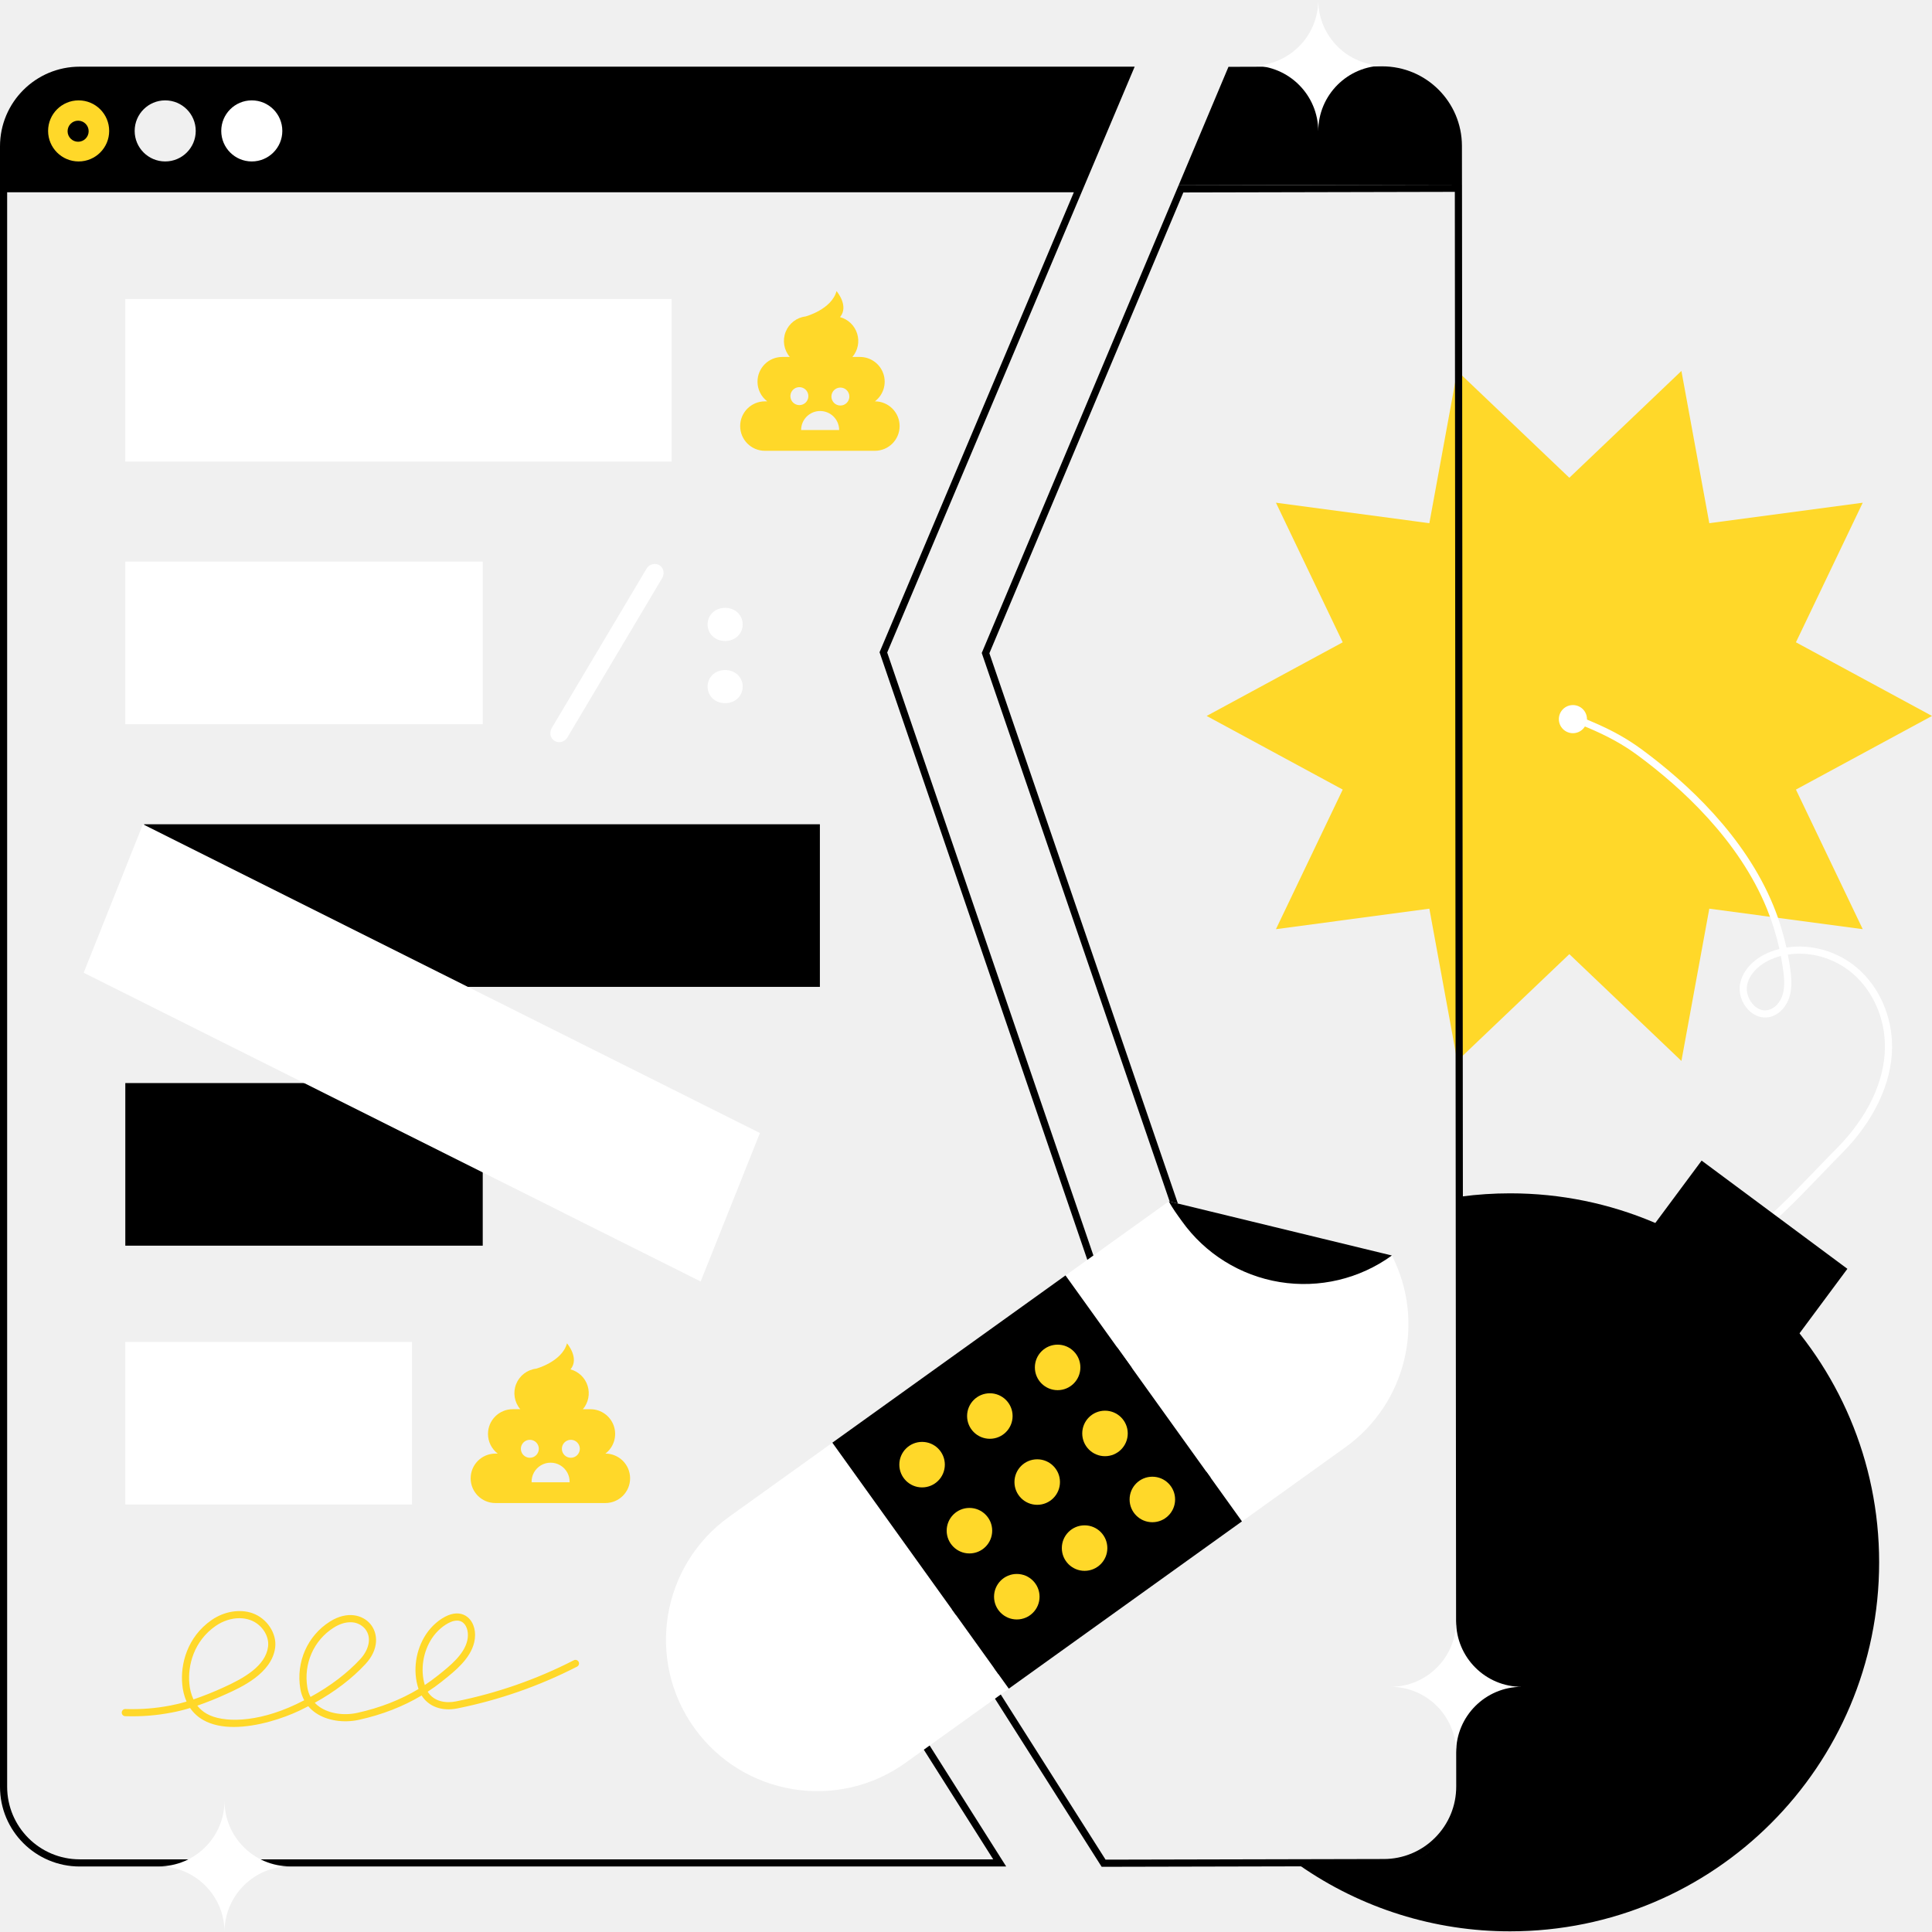
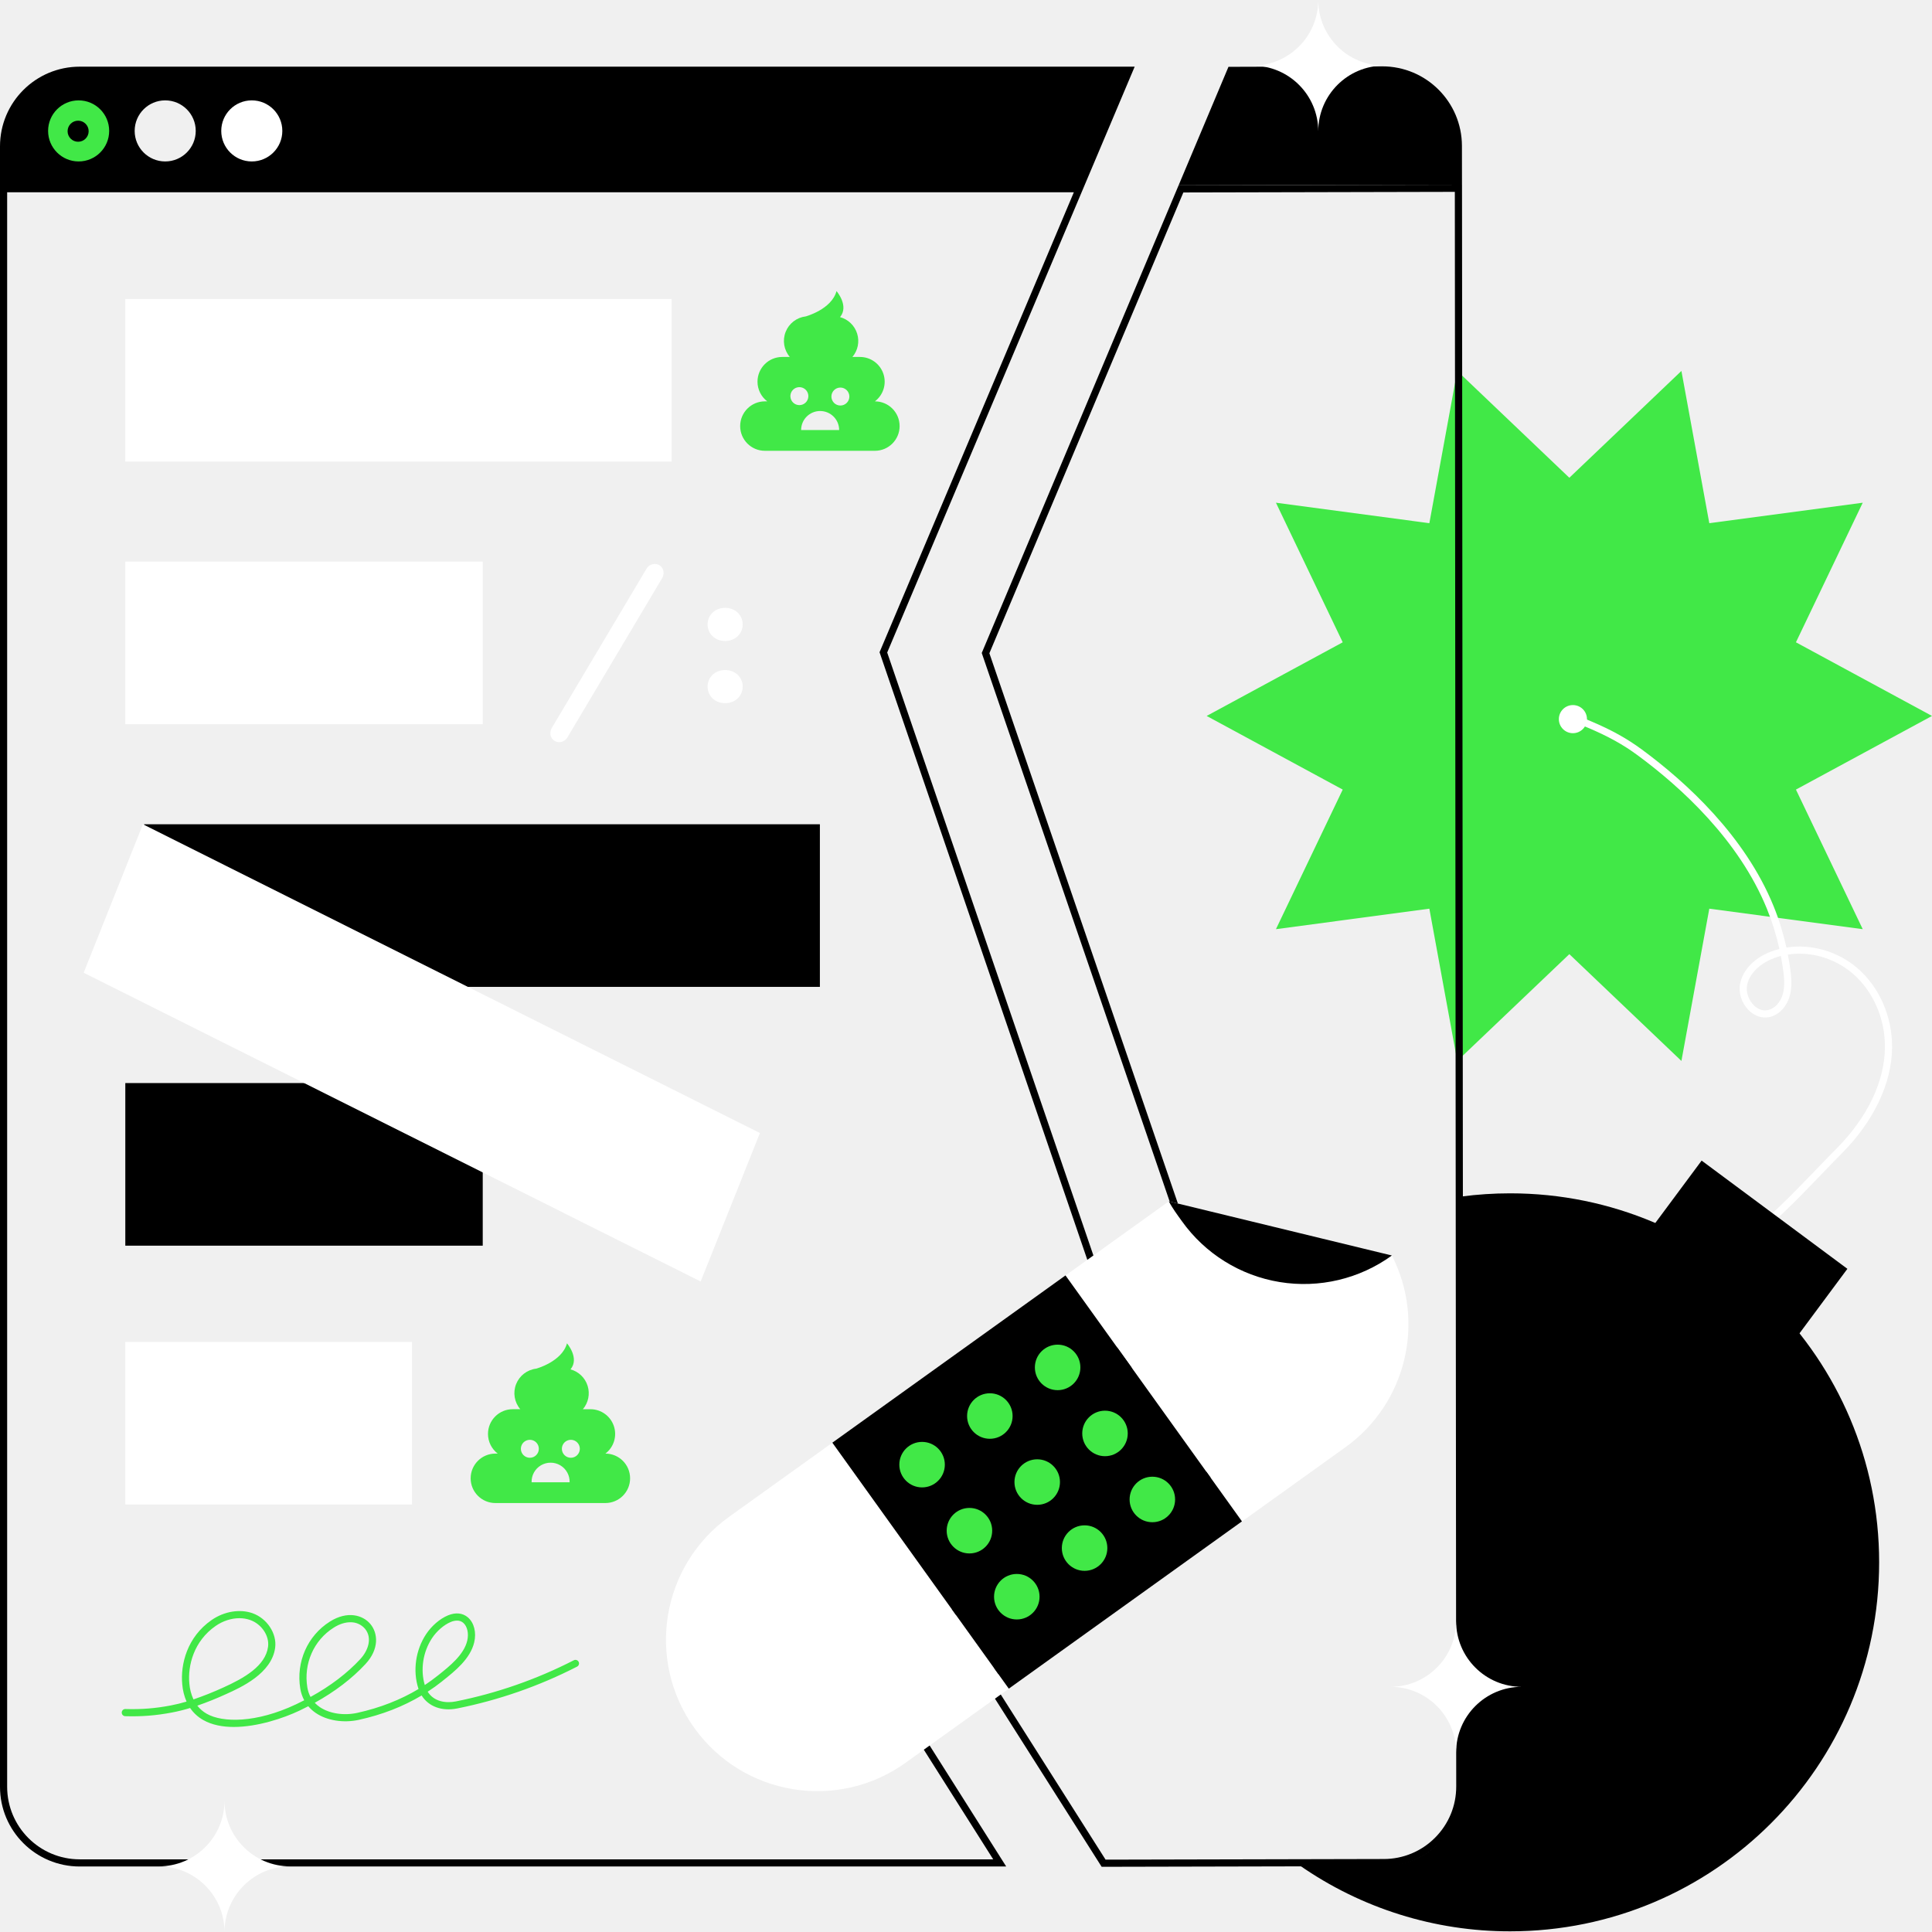
<svg xmlns="http://www.w3.org/2000/svg" viewBox="0 0 1080 1080" xml:space="preserve">
-   <path fill="#FFD829" d="m674.53 400.22 76.06 41.16-37.33 78.03 85.76-11.45 15.59 85.11 62.66-59.7 62.65 59.7 15.59-85.11 85.77 11.45-37.34-78.03 76.06-41.16-76.06-41.17 37.34-78.03-85.77 11.45-15.59-85.11-62.65 59.71-62.66-59.71-15.59 85.11-85.76-11.45 37.33 78.03z" />
+   <path fill="#41E847" d="m674.53 400.22 76.06 41.16-37.33 78.03 85.76-11.45 15.59 85.11 62.66-59.7 62.65 59.7 15.59-85.11 85.77 11.45-37.34-78.03 76.06-41.16-76.06-41.17 37.34-78.03-85.77 11.45-15.59-85.11-62.65 59.71-62.66-59.71-15.59 85.11-85.76-11.45 37.33 78.03z" />
  <path d="M774.32 1042.72a42.64 42.64 0 0 0 42.65-42.62V668.86c8.9-1.17 17.99-1.78 27.21-1.78 113.92 0 206.27 92.35 206.27 206.27 0 113.92-92.35 206.27-206.27 206.27a205.3 205.3 0 0 1-117.74-36.9h47.88z" />
  <circle fill="#FFF" cx="879.27" cy="402" r="7.86" />
  <path fill="#FFF" d="m964.7 700.15-3.29-2.28c2.77-3.98 4.9-4.31 7.4-4.31h.23c1.39 0 2.74-.06 5.01-1.65 13.68-9.54 28.13-24.57 40.88-37.82 4.02-4.18 7.82-8.13 11.48-11.8 17.41-17.46 27.1-37.6 27.28-56.73.15-16.07-6.58-31.52-18-41.33-10.12-8.7-23.73-12.56-36.26-10.64.49 2.5.9 5.02 1.26 7.55.67 4.84 1.26 10.45-.27 15.77-1.74 6.07-6.25 10.65-11.5 11.67-4 .79-8.16-.62-11.4-3.86-3.9-3.9-5.79-9.7-4.8-14.78 1.57-8.08 8.47-14.97 18.46-18.42a43.1 43.1 0 0 1 3.52-1.05 139.33 139.33 0 0 0-6.99-22.47c-15.64-38.4-47.9-67.83-72.2-85.75-8.13-6-16.46-10.62-27.82-15.43-2.6-1.1-5.3-2.25-8-3.11l1.2-3.81c2.9.92 5.67 2.1 8.36 3.24 11.67 4.94 20.23 9.7 28.64 15.9 24.71 18.22 57.53 48.18 73.53 87.45 3.03 7.44 5.44 15.2 7.2 23.18 13.72-2.16 28.63 2.03 39.68 11.53 12.3 10.57 19.55 27.17 19.39 44.4-.2 20.17-10.3 41.3-28.45 59.51a992.17 992.17 0 0 0-11.43 11.75c-12.87 13.39-27.47 28.56-41.47 38.33-3.4 2.37-5.78 2.36-7.48 2.37-1.62 0-2.35 0-4.17 2.6zm30.8-165.75c-1.02.26-2.03.56-3.02.9-6.66 2.31-14.31 7.57-15.84 15.41-.73 3.75.75 8.25 3.7 11.19 1.33 1.34 4.13 3.49 7.8 2.77 3.79-.74 7.1-4.22 8.43-8.85 1.31-4.57.76-9.68.15-14.11-.35-2.46-.75-4.9-1.22-7.31z" />
  <path d="m994.06 761.33-81.48-60.5 38.64-52.05 81.48 60.5zM600.29 107.48 492.27 363.2l-.6 1.4.5 1.45 148.25 433.52-147.18 135.75-2.45 2.26 1.78 2.82 62.64 98.98H44.55A40.58 40.58 0 0 1 4 998.86V107.48h596.29m6.03-4H0v895.38a44.54 44.54 0 0 0 44.55 44.52h517.92l-66.52-105.12 149.1-137.52-149.1-435.98 110.37-261.28zM44.55 37.27A44.54 44.54 0 0 0 0 81.79v21.69h606.32l27.97-66.21H44.55zm47.8 52.98a17.07 17.07 0 1 1 0-34.14 17.07 17.07 0 0 1 0 34.14z" />
  <circle fill="#FFF" cx="140.75" cy="73.18" r="17.07" />
-   <circle fill="#FFD829" cx="43.96" cy="73.18" r="17.07" />
+   <circle fill="#41E847" cx="43.96" cy="73.18" r="17.07" />
  <circle cx="43.67" cy="73.35" r="5.89" />
  <path fill="#FFF" d="M125.5 1080a36.7 36.7 0 0 1 36.7-36.7 36.7 36.7 0 0 1-36.7-36.7 36.7 36.7 0 0 1-36.7 36.7 36.7 36.7 0 0 1 36.7 36.7z" />
  <path d="m813.26 107.25.78 891.38c.01 10.82-4.2 21-11.84 28.66a40.3 40.3 0 0 1-28.67 11.91l-155.51.35-63.69-100.35 146.48-135.44 1.9-1.77-.84-2.47-148.8-434.35L661.5 107.59l151.77-.34m4-4-158.43.35L548.8 365.02l149.3 435.8-148.92 137.7 66.65 105.03 157.72-.35a44.54 44.54 0 0 0 44.5-44.58l-.78-895.38z" />
  <path d="m817.26 103.25-.03-21.7a44.54 44.54 0 0 0-44.6-44.46l-85.91.27-27.88 66.24 158.42-.35z" />
  <path fill="#FFF" d="M813.98 979.6a36.68 36.68 0 0 1 36.7-36.66 36.68 36.68 0 0 1-36.7-36.67 36.68 36.68 0 0 1-36.7 36.67 36.68 36.68 0 0 1 36.7 36.66zM736.91 73.4a36.7 36.7 0 0 1 36.7-36.7A36.7 36.7 0 0 1 736.91 0a36.7 36.7 0 0 1-36.7 36.7 36.7 36.7 0 0 1 36.7 36.7z" />
  <g fill="#FFF">
    <path d="M365.86 317.26c1.98 0 3.08 1.32 3.08 2.97a3.8 3.8 0 0 1-.55 1.98L315.6 411c-.55.99-1.65 1.87-2.86 1.87-1.98 0-3.08-1.32-3.08-2.97 0-.77.22-1.43.55-1.98l52.8-88.78c.55-.99 1.65-1.87 2.86-1.87z" />
    <path d="M312.73 414.86a4.86 4.86 0 0 1-5.08-4.97c0-1.08.28-2.09.84-3.01l52.8-88.77a5.42 5.42 0 0 1 4.57-2.85 4.86 4.86 0 0 1 5.08 4.97 5.8 5.8 0 0 1-.83 3.01l-52.8 88.77a5.42 5.42 0 0 1-4.58 2.85zm53.13-95.6c-.35 0-.85.38-1.1.85l-52.84 88.82c-.18.3-.27.61-.27.96 0 .67.33.97 1.08.97.36 0 .86-.38 1.11-.84l52.83-88.83c.19-.3.27-.61.27-.95 0-.68-.33-.98-1.08-.98zm39.49 22.54c4.4 0 7.81 3.08 7.81 7.26s-3.4 7.26-7.8 7.26-7.82-3.08-7.82-7.26 3.41-7.26 7.81-7.26zm0 34.75c4.4 0 7.81 3.08 7.81 7.27 0 4.18-3.4 7.26-7.8 7.26s-7.82-3.08-7.82-7.26c0-4.19 3.41-7.26 7.81-7.26z" />
    <path d="M405.35 393.08c-5.6 0-9.8-3.98-9.8-9.26s4.2-9.26 9.8-9.26 9.81 3.98 9.81 9.26-4.22 9.26-9.8 9.26zm0-14.52c-3.37 0-5.8 2.2-5.8 5.26s2.43 5.26 5.8 5.26c3.37 0 5.81-2.22 5.81-5.26s-2.44-5.26-5.8-5.26zm0-20.24c-5.6 0-9.8-3.99-9.8-9.27s4.2-9.26 9.8-9.26 9.81 3.98 9.81 9.26-4.22 9.27-9.8 9.27zm0-14.52c-3.37 0-5.8 2.2-5.8 5.26s2.43 5.26 5.8 5.26c3.37 0 5.81-2.22 5.81-5.26s-2.44-5.26-5.8-5.26z" />
  </g>
-   <path fill="#FFD829" d="M130.68 965.38c-6.23 0-12.16-1.1-17.04-3.86a21.8 21.8 0 0 1-7.37-6.74c-3.27 1-6.64 1.86-10.08 2.51-8.91 1.7-17 2.35-26.2 2.07a2 2 0 0 1-1.94-2.06c.03-1.1.95-2 2.06-1.94 8.9.26 16.72-.35 25.34-2 2.99-.57 5.95-1.3 8.83-2.16a30.7 30.7 0 0 1-2.4-9.64c-1.07-11.14 2.68-26.44 16.42-35.96 7.02-4.85 15.78-6.3 22.87-3.8 8.12 2.9 13.67 11.34 12.65 19.24-1.89 14.47-19.15 22.24-27.44 25.98a183.29 183.29 0 0 1-16.08 6.46 17.83 17.83 0 0 0 5.32 4.56c8.75 4.97 27.6 5.24 49.94-5.35a154.7 154.7 0 0 0 4.5-2.22 20.95 20.95 0 0 1-2.2-6.53c-2.46-14.87 4.04-29.59 16.58-37.48 9.73-6.13 18.38-3.7 22.64 1.42 4.21 5.07 5 13.92-2.72 22.27-7.54 8.15-17.07 15.43-28.41 21.72.84.9 1.8 1.7 2.88 2.44 5.39 3.63 13.44 4.85 21 3.17 12.63-2.8 24.06-7.26 34.14-13.32-.05-.13-.1-.26-.13-.39-3.18-9.86-1.5-21.46 4.36-30.27 3.11-4.67 7.66-8.59 12.18-10.48 4.27-1.78 8.23-1.4 11.14 1.08 3.5 2.97 4.89 8.46 3.56 14-2.2 9.22-10.67 15.96-17.47 21.37l-.6.5a101.12 101.12 0 0 1-7.93 5.7c3.47 5.57 10.14 6.56 15.77 5.43a253.54 253.54 0 0 0 65.87-22.98 2 2 0 1 1 1.82 3.56 257.48 257.48 0 0 1-66.9 23.34c-8.67 1.74-16.08-1.06-19.95-7.24-10.36 6.19-22.08 10.75-34.99 13.6-8.6 1.91-17.84.47-24.1-3.76a20.65 20.65 0 0 1-4.27-3.82 159.5 159.5 0 0 1-5.05 2.51c-8.67 4.1-23.3 9.07-36.6 9.07zm3.15-60.8c-4.46 0-9.18 1.5-13.25 4.31-12.32 8.53-15.69 22.27-14.73 32.29a26.13 26.13 0 0 0 2.3 8.8 176.06 176.06 0 0 0 16.58-6.6c11.63-5.24 23.71-12.06 25.12-22.86.8-6.1-3.61-12.67-10.02-14.94a17.9 17.9 0 0 0-6-1zm61.99 2.27c-2.75 0-5.9.88-9.25 3-11.17 7.03-16.96 20.15-14.76 33.43.32 1.94.92 3.72 1.78 5.32 11.15-6.13 20.49-13.23 27.83-21.17 4.38-4.73 6.88-11.82 2.58-16.99a10.46 10.46 0 0 0-8.18-3.59zm59.64-.93a9.4 9.4 0 0 0-3.54.8c-3.76 1.57-7.74 5.01-10.4 9-5.08 7.64-6.62 17.64-4.06 26.23a96.84 96.84 0 0 0 7.04-5.12l.62-.48c6.31-5.04 14.18-11.3 16.07-19.19.96-4.02.05-8.04-2.26-10.02a5.19 5.19 0 0 0-3.47-1.22zM489.1 224.35a13.82 13.82 0 0 0-8.37-24.81h-4.23a13.82 13.82 0 0 0-6.91-22.27c5.19-6.3-1.97-14.55-1.97-14.55-2.78 10.26-17.2 14.15-17.2 14.15a13.82 13.82 0 0 0-8.92 22.67h-4.23a13.82 13.82 0 0 0-13.82 13.82 13.8 13.8 0 0 0 5.45 11h-1.32a13.82 13.82 0 1 0 0 27.64h61.47a13.82 13.82 0 0 0 .04-27.64zm-47.26-2.68a5.02 5.02 0 1 1 10.03 0 5.02 5.02 0 0 1-10.03 0zm5.99 18.72a10.63 10.63 0 1 1 21.26 0h-21.26zm21.95-13.7a5.02 5.02 0 1 1 0-10.04 5.02 5.02 0 0 1 0 10.04zM338.43 812.57a13.82 13.82 0 0 0-8.37-24.81h-4.22a13.82 13.82 0 0 0-6.91-22.27v-.01c5.18-6.3-1.98-14.55-1.98-14.55-2.78 10.26-17.19 14.15-17.19 14.15a13.82 13.82 0 0 0-8.93 22.67h-4.22a13.82 13.82 0 0 0-13.82 13.82 13.8 13.8 0 0 0 5.45 11h-1.32a13.82 13.82 0 1 0 0 27.64h61.47a13.82 13.82 0 0 0 .04-27.64zm-47.26-2.69a5.02 5.02 0 1 1 10.04 0 5.02 5.02 0 0 1-10.04 0zm6 18.72a10.63 10.63 0 1 1 21.25 0h-21.26zm21.94-13.7a5.02 5.02 0 1 1 0-10.04 5.02 5.02 0 0 1 0 10.04z" />
+   <path fill="#41E847" d="M130.68 965.38c-6.23 0-12.16-1.1-17.04-3.86a21.8 21.8 0 0 1-7.37-6.74c-3.27 1-6.64 1.86-10.08 2.51-8.91 1.7-17 2.35-26.2 2.07a2 2 0 0 1-1.94-2.06c.03-1.1.95-2 2.06-1.94 8.9.26 16.72-.35 25.34-2 2.99-.57 5.95-1.3 8.83-2.16a30.7 30.7 0 0 1-2.4-9.64c-1.07-11.14 2.68-26.44 16.42-35.96 7.02-4.85 15.78-6.3 22.87-3.8 8.12 2.9 13.67 11.34 12.65 19.24-1.89 14.47-19.15 22.24-27.44 25.98a183.29 183.29 0 0 1-16.08 6.46 17.83 17.83 0 0 0 5.32 4.56c8.75 4.97 27.6 5.24 49.94-5.35a154.7 154.7 0 0 0 4.5-2.22 20.95 20.95 0 0 1-2.2-6.53c-2.46-14.87 4.04-29.59 16.58-37.48 9.73-6.13 18.38-3.7 22.64 1.42 4.21 5.07 5 13.92-2.72 22.27-7.54 8.15-17.07 15.43-28.41 21.72.84.9 1.8 1.7 2.88 2.44 5.39 3.63 13.44 4.85 21 3.17 12.63-2.8 24.06-7.26 34.14-13.32-.05-.13-.1-.26-.13-.39-3.18-9.86-1.5-21.46 4.36-30.27 3.11-4.67 7.66-8.59 12.18-10.48 4.27-1.78 8.23-1.4 11.14 1.08 3.5 2.97 4.89 8.46 3.56 14-2.2 9.22-10.67 15.96-17.47 21.37l-.6.5a101.12 101.12 0 0 1-7.93 5.7c3.47 5.57 10.14 6.56 15.77 5.43a253.54 253.54 0 0 0 65.87-22.98 2 2 0 1 1 1.82 3.56 257.48 257.48 0 0 1-66.9 23.34c-8.67 1.74-16.08-1.06-19.95-7.24-10.36 6.19-22.08 10.75-34.99 13.6-8.6 1.91-17.84.47-24.1-3.76a20.65 20.65 0 0 1-4.27-3.82 159.5 159.5 0 0 1-5.05 2.51c-8.67 4.1-23.3 9.07-36.6 9.07zm3.15-60.8c-4.46 0-9.18 1.5-13.25 4.31-12.32 8.53-15.69 22.27-14.73 32.29a26.13 26.13 0 0 0 2.3 8.8 176.06 176.06 0 0 0 16.58-6.6c11.63-5.24 23.71-12.06 25.12-22.86.8-6.1-3.61-12.67-10.02-14.94a17.9 17.9 0 0 0-6-1zm61.99 2.27c-2.75 0-5.9.88-9.25 3-11.17 7.03-16.96 20.15-14.76 33.43.32 1.94.92 3.72 1.78 5.32 11.15-6.13 20.49-13.23 27.83-21.17 4.38-4.73 6.88-11.82 2.58-16.99a10.46 10.46 0 0 0-8.18-3.59zm59.64-.93a9.4 9.4 0 0 0-3.54.8c-3.76 1.57-7.74 5.01-10.4 9-5.08 7.64-6.62 17.64-4.06 26.23a96.84 96.84 0 0 0 7.04-5.12l.62-.48c6.31-5.04 14.18-11.3 16.07-19.19.96-4.02.05-8.04-2.26-10.02a5.19 5.19 0 0 0-3.47-1.22zM489.1 224.35a13.82 13.82 0 0 0-8.37-24.81h-4.23a13.82 13.82 0 0 0-6.91-22.27c5.19-6.3-1.97-14.55-1.97-14.55-2.78 10.26-17.2 14.15-17.2 14.15a13.82 13.82 0 0 0-8.92 22.67h-4.23a13.82 13.82 0 0 0-13.82 13.82 13.8 13.8 0 0 0 5.45 11h-1.32a13.82 13.82 0 1 0 0 27.64h61.47a13.82 13.82 0 0 0 .04-27.64zm-47.26-2.68a5.02 5.02 0 1 1 10.03 0 5.02 5.02 0 0 1-10.03 0zm5.99 18.72a10.63 10.63 0 1 1 21.26 0h-21.26zm21.95-13.7a5.02 5.02 0 1 1 0-10.04 5.02 5.02 0 0 1 0 10.04zM338.43 812.57a13.82 13.82 0 0 0-8.37-24.81h-4.22a13.82 13.82 0 0 0-6.91-22.27v-.01c5.18-6.3-1.98-14.55-1.98-14.55-2.78 10.26-17.19 14.15-17.19 14.15a13.82 13.82 0 0 0-8.93 22.67h-4.22a13.82 13.82 0 0 0-13.82 13.82 13.8 13.8 0 0 0 5.45 11h-1.32a13.82 13.82 0 1 0 0 27.64h61.47a13.82 13.82 0 0 0 .04-27.64zm-47.26-2.69a5.02 5.02 0 1 1 10.04 0 5.02 5.02 0 0 1-10.04 0zm6 18.72a10.63 10.63 0 1 1 21.25 0h-21.26zm21.94-13.7a5.02 5.02 0 1 1 0-10.04 5.02 5.02 0 0 1 0 10.04z" />
  <path fill="#FFF" d="M70.05 167.12h305.38v90.9H70.05zm0 146.82h199.8v90.9H70.05zm0 436.18H230.3v90.9H70.05z" />
  <path d="M80.53 460.77h377.79v90.9H80.53zM70.05 605.44h199.8v90.9H70.05z" />
  <path fill="#FFF" d="M391.68 716.36 46.77 543.76l33.13-82.99 344.9 172.6zm203.98-3.38 98.64 137.5 57.74-41.42a84.63 84.63 0 0 0 26.04-107.23l-124.69-30.27-57.73 41.42zM407.58 847.9a84.61 84.61 0 0 0 98.64 137.5l57.74-41.42-98.64-137.5-57.74 41.42z" />
  <path d="m465.29 806.47 130.33-93.5 98.64 137.49-130.33 93.5zM660.65 682.6a83.81 83.81 0 0 0 117.43 19.23l-124.69-30.27c1.9 3.72 4.75 7.54 7.26 11.04z" />
-   <g fill="#FFD829">
+   <g fill="#41E847">
    <circle cx="515.45" cy="818.75" r="12.72" />
    <circle cx="553.33" cy="791.57" r="12.72" />
    <circle cx="591.22" cy="764.39" r="12.72" />
    <circle cx="541.92" cy="855.66" r="12.72" />
    <circle cx="579.81" cy="828.48" r="12.72" />
    <circle cx="617.7" cy="801.3" r="12.72" />
    <circle cx="568.4" cy="892.57" r="12.72" />
    <circle cx="606.29" cy="865.39" r="12.72" />
    <circle cx="644.17" cy="838.21" r="12.72" />
  </g>
</svg>
